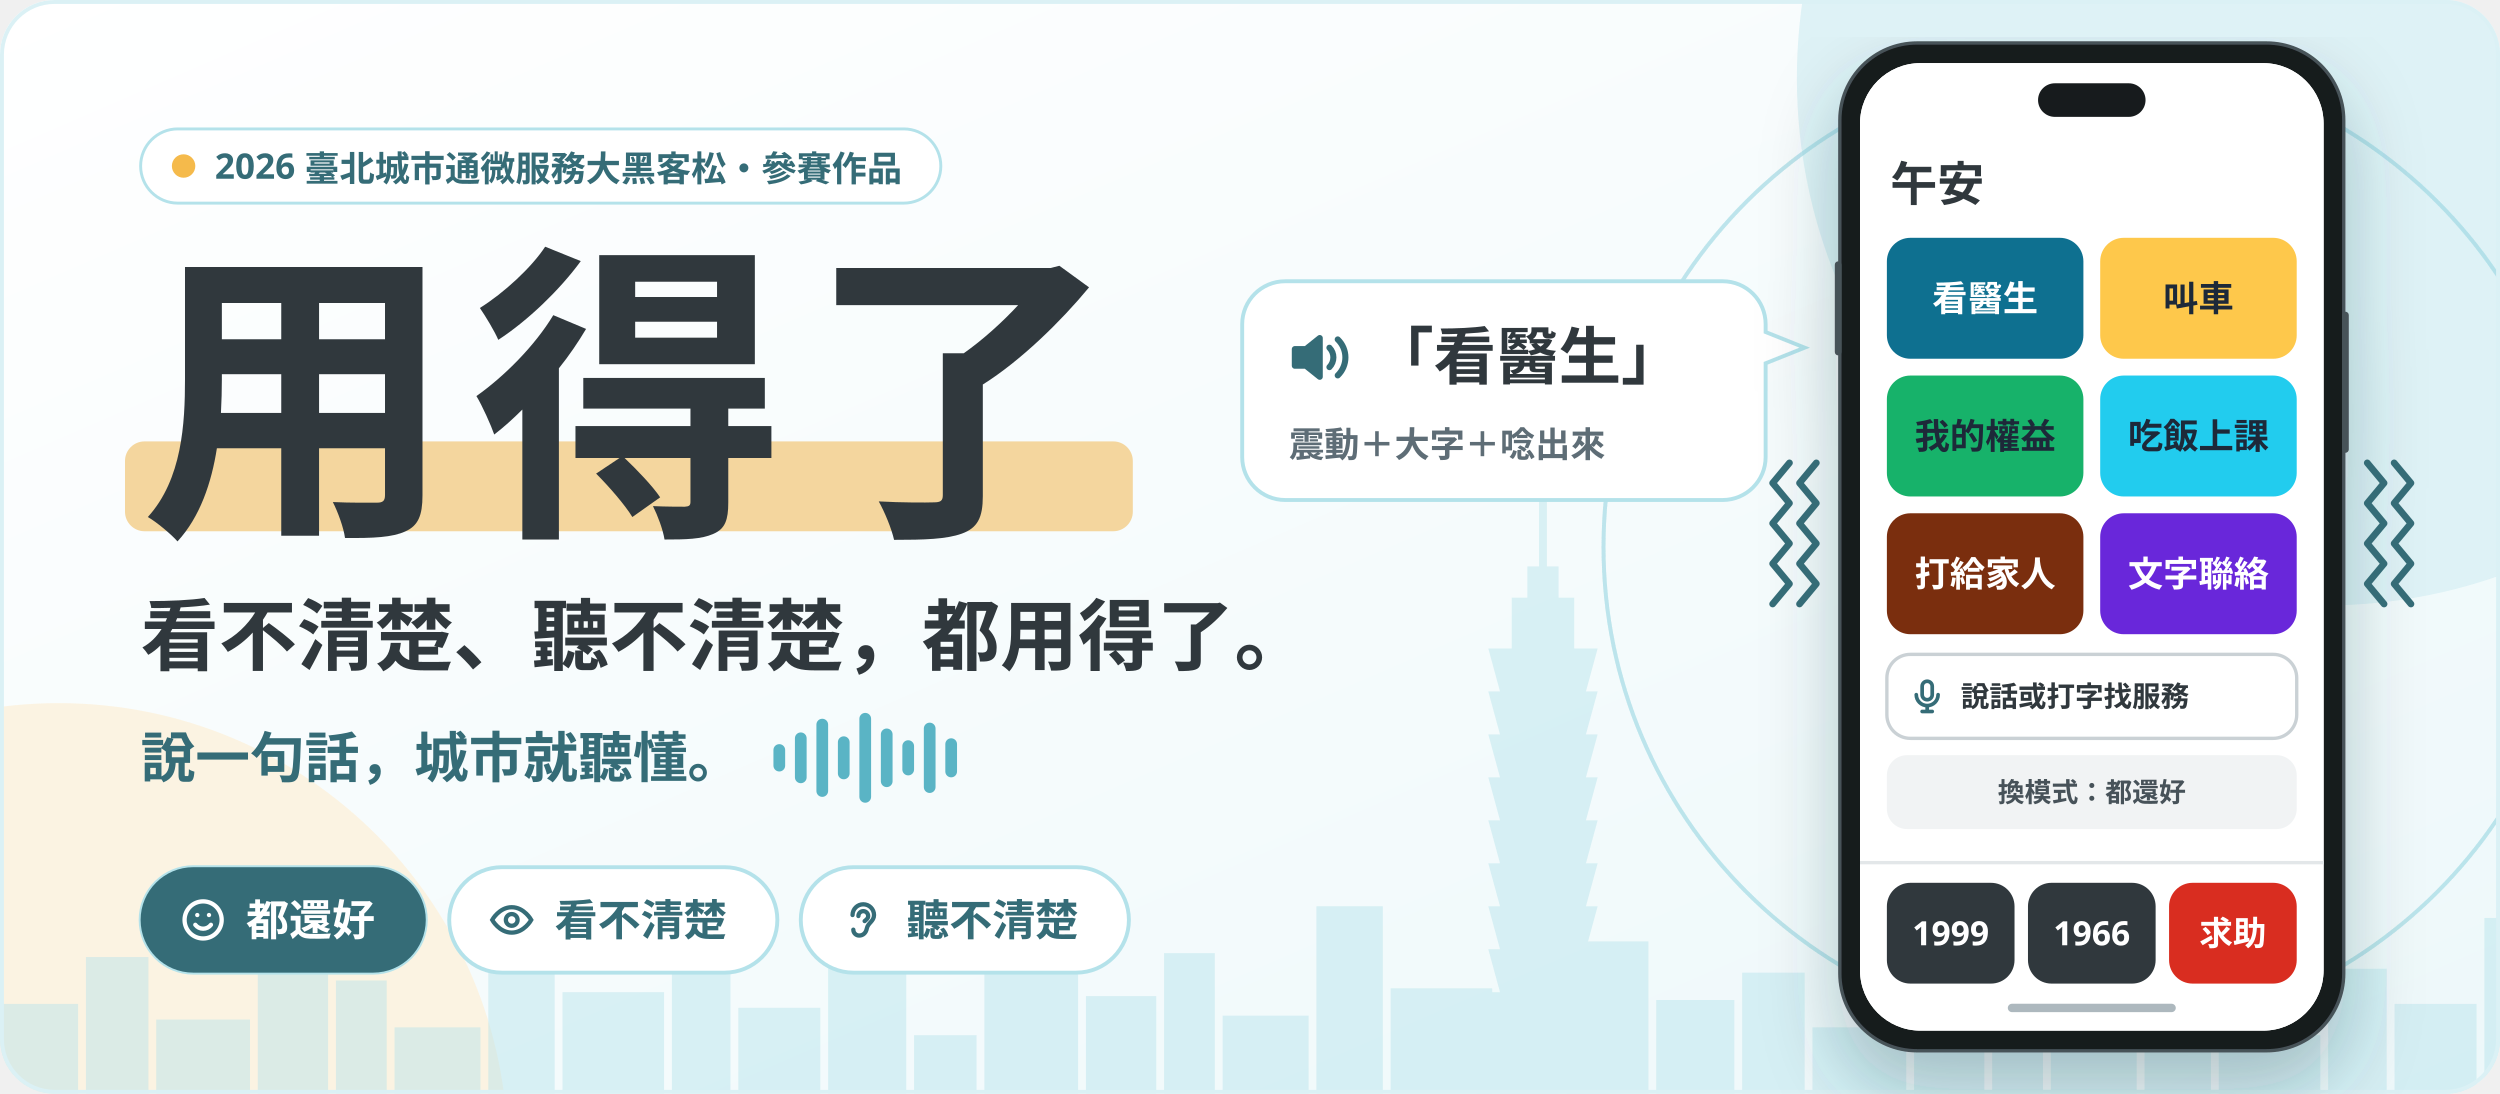
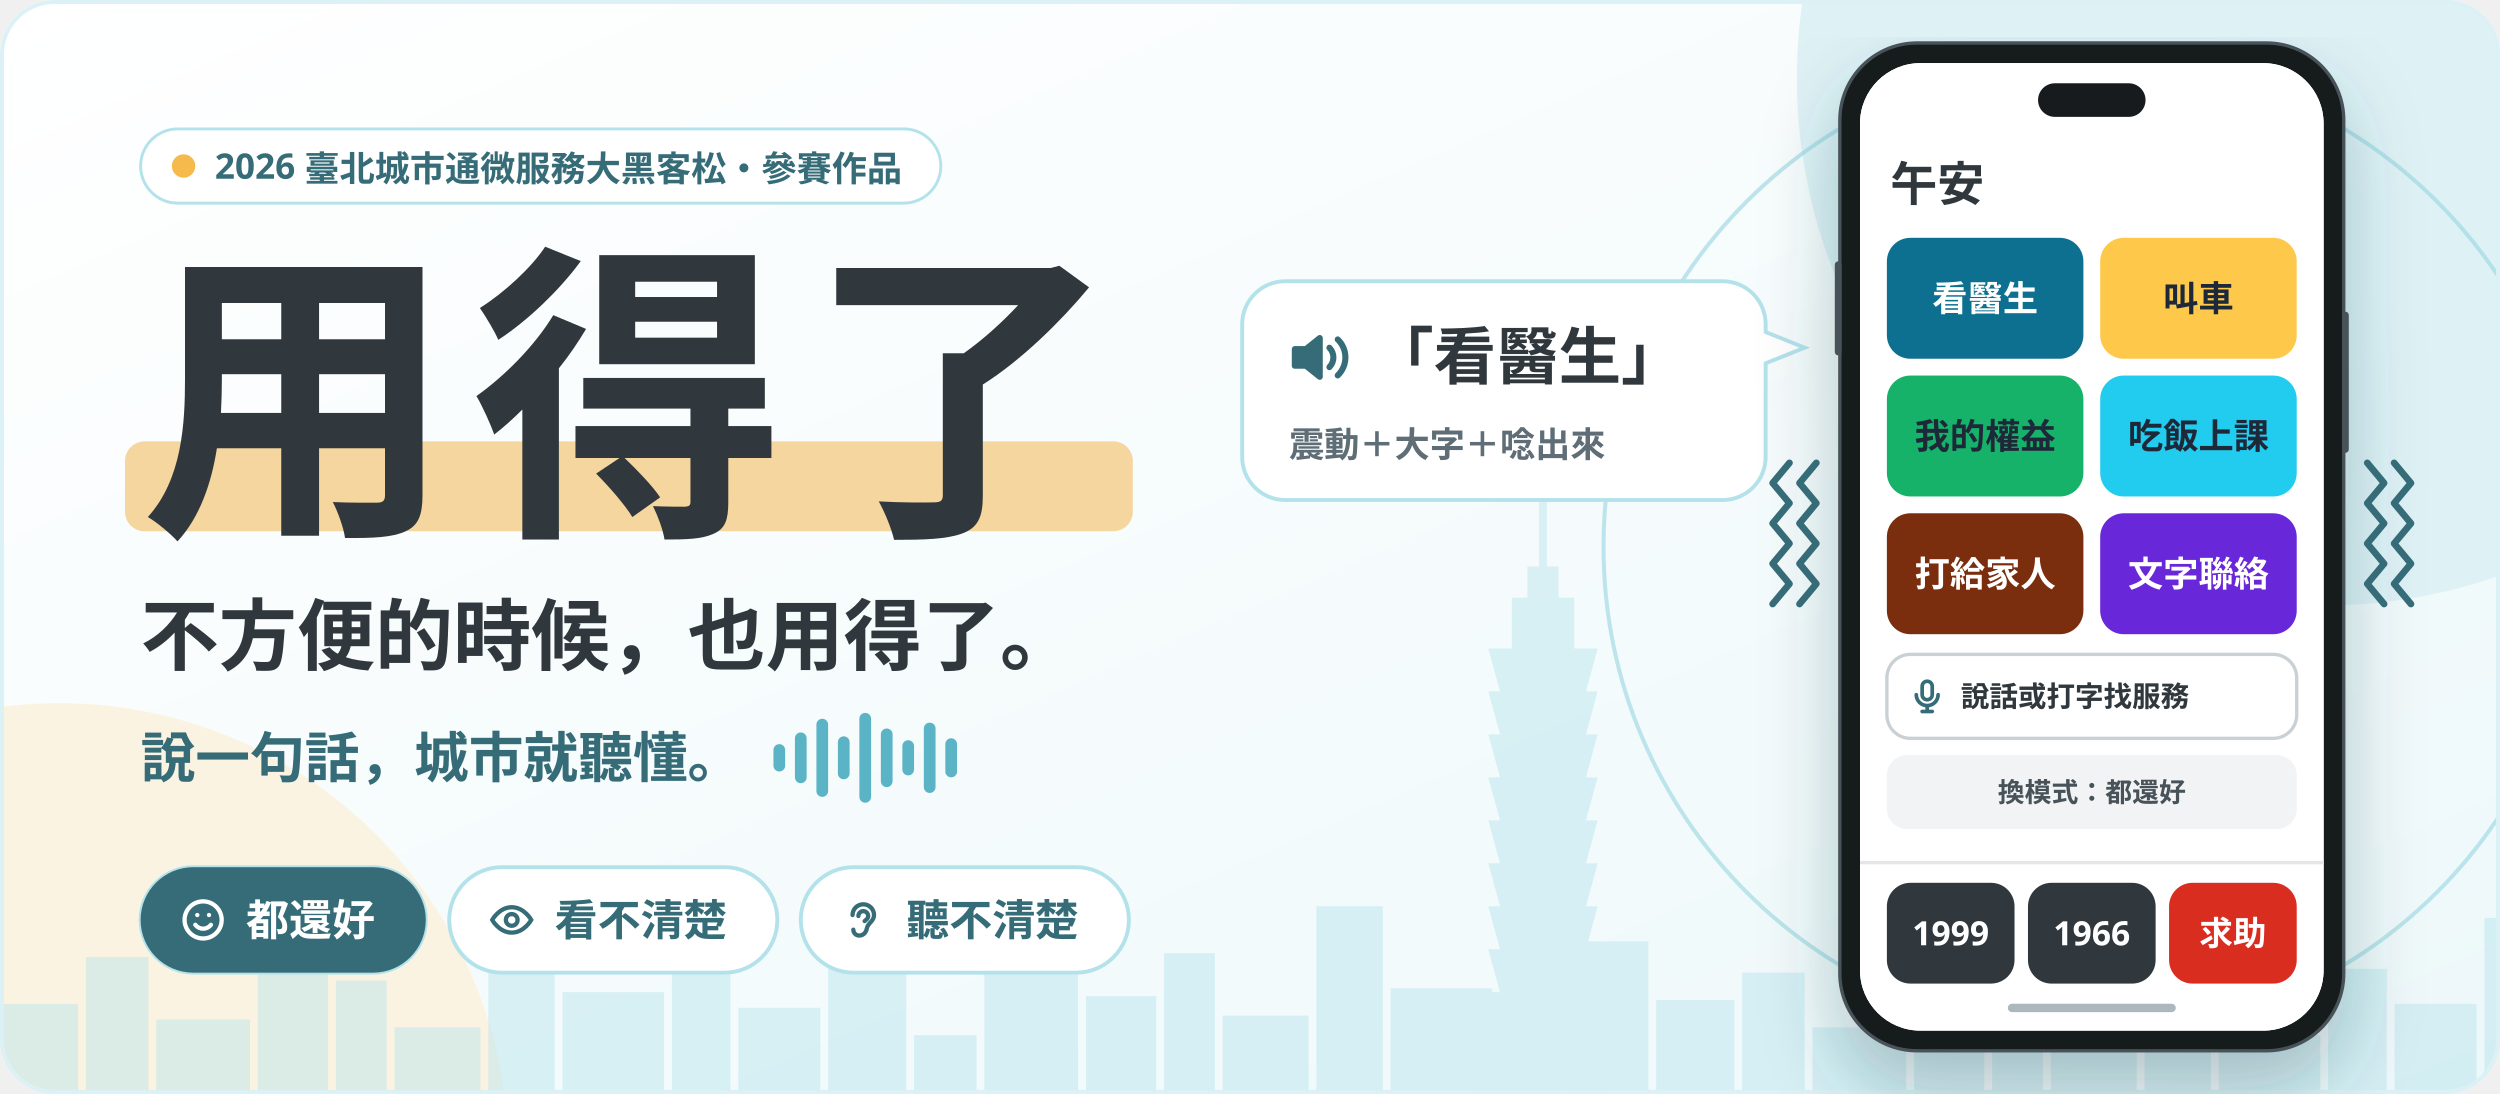
- <svg xmlns="http://www.w3.org/2000/svg" width="1280" height="560" viewBox="0 0 1280 560" font-family="'PingFang TC','Noto Sans TC','Microsoft JhengHei',system-ui,sans-serif" role="img" aria-label="用得了：看不清楚、聽不清楚，都用得了。說一句話，城市就聽懂。右邊的手機輪流示範三種模式（都還好、看不清楚、聽不清楚）按下「看醫生」時的回饋。">
+ <svg xmlns="http://www.w3.org/2000/svg" width="1280" height="560" viewBox="0 0 1280 560" font-family="'PingFang TC','Noto Sans TC','Microsoft JhengHei',system-ui,sans-serif" role="img" aria-label="用得了：不方便的時候，也用得了。說一句話，城市就聽懂。右邊的手機輪流示範三種模式（都還好、看不清楚、聽不清楚）按下「看醫生」時的回饋。">
  <style>
.ch{animation:rise .9s cubic-bezier(.2,.8,.2,1) both}.ch1{animation-delay:.1s}.ch2{animation-delay:.22s}
@keyframes rise{from{opacity:0;transform:translateY(30px)}to{opacity:1;transform:none}}
.mark{transform-box:fill-box;transform-origin:left center;animation:mark .9s .5s cubic-bezier(.2,.8,.2,1) both}
@keyframes mark{from{transform:scaleX(0)}to{transform:scaleX(1)}}
.up{animation:up .8s cubic-bezier(.2,.8,.2,1) both}.d1{animation-delay:.65s}.d2{animation-delay:.8s}.d3{animation-delay:.95s}.d4{animation-delay:0s}
@keyframes up{from{opacity:0;transform:translateY(16px)}to{opacity:1;transform:none}}
.w{transform-box:fill-box;transform-origin:center;animation:wave 1.1s ease-in-out infinite}
@keyframes wave{0%,100%{transform:scaleY(.35)}50%{transform:scaleY(1)}}
.m1{animation:m1 9s infinite}.m2{opacity:0;animation:m2 9s infinite}.m3{opacity:0;animation:m3 9s infinite}
@keyframes m1{0%,30%{opacity:1}33.33%,96.67%{opacity:0}100%{opacity:1}}
@keyframes m2{0%,30%{opacity:0}33.33%,63.33%{opacity:1}66.67%,100%{opacity:0}}
@keyframes m3{0%,63.33%{opacity:0}66.67%,96.67%{opacity:1}100%{opacity:0}}
.rip{opacity:0;transform-box:fill-box;transform-origin:center;animation:rip 3s infinite}
@keyframes rip{0%,12%{opacity:0;transform:scale(.2)}14%{opacity:.8}34%,100%{opacity:0;transform:scale(1.9)}}
.toast{opacity:0;animation:toast 3s infinite}
@keyframes toast{0%,22%{opacity:0}28%,82%{opacity:1}88%,100%{opacity:0}}
.pop{animation:pop 3s infinite}
@keyframes pop{0%,22%{opacity:0;transform:translateY(10px)}30%,82%{opacity:1;transform:none}90%,100%{opacity:0;transform:none}}
.buzz{animation:buzz 3s infinite}
@keyframes buzz{0%,14%{opacity:0;transform:none}16%{opacity:1;transform:translateX(-4px)}19%{transform:translateX(4px)}22%{transform:translateX(-4px)}25%{transform:translateX(4px)}28%{transform:translateX(-3px)}31%{transform:translateX(3px)}36%{opacity:1;transform:none}46%,100%{opacity:0;transform:none}}
.ring{opacity:.25;transform-box:fill-box;transform-origin:center;animation:ring 6s linear infinite}
@keyframes ring{0%{opacity:0;transform:scale(.45)}15%{opacity:.8}100%{opacity:0;transform:scale(1.15)}}
.fl{animation:fl 14s ease-in-out infinite alternate}
@keyframes fl{from{transform:none}to{transform:translate(-26px,20px)}}
.tw{animation:tw 3.2s ease-in-out infinite}
@keyframes tw{0%,100%{opacity:.15}50%{opacity:.95}}
@media (prefers-reduced-motion: reduce){*{animation:none!important}}</style>
  <defs>
    <linearGradient id="bg" x1="0" y1="0" x2="1" y2="1">
      <stop offset="0" stop-color="#FFFFFF" />
      <stop offset="1" stop-color="#EDF8FA" />
    </linearGradient>
    <clipPath id="card">
      <rect width="1280" height="560" rx="28" />
    </clipPath>
    <filter id="sh" x="-30%" y="-20%" width="160%" height="150%">
      <feDropShadow dx="0" dy="22" stdDeviation="22" flood-color="#22474E" flood-opacity=".28" />
    </filter>
  </defs>
  <g clip-path="url(#card)">
    <rect width="1280" height="560" fill="url(#bg)" />
    <g class="fl">
      <circle cx="1190" cy="40" r="270" fill="#DBF1F5" opacity=".9" />
    </g>
    <g class="fl" style="animation-delay:-7s">
      <circle cx="30" cy="590" r="230" fill="#FCF2DF" opacity=".9" />
    </g>
    <circle cx="1071" cy="280" r="250" fill="none" stroke="#93D4DF" stroke-width="2" class="ring" style="animation-delay:-0s" />
    <circle cx="1071" cy="280" r="250" fill="none" stroke="#93D4DF" stroke-width="2" class="ring" style="animation-delay:-2s" />
    <circle cx="1071" cy="280" r="250" fill="none" stroke="#93D4DF" stroke-width="2" class="ring" style="animation-delay:-4s" />
    <g fill="#B4E2EA" opacity=".45">
      <rect x="0" y="514" width="40" height="46" />
      <rect x="44" y="490" width="32" height="70" />
      <rect x="80" y="522" width="48" height="38" />
      <rect x="132" y="468" width="36" height="92" />
      <rect x="172" y="502" width="26" height="58" />
      <rect x="202" y="526" width="44" height="34" />
      <rect x="250" y="480" width="34" height="80" />
      <rect x="288" y="508" width="52" height="52" />
      <rect x="344" y="456" width="30" height="104" />
      <rect x="378" y="516" width="42" height="44" />
      <rect x="424" y="494" width="40" height="66" />
      <rect x="468" y="530" width="32" height="30" />
      <rect x="504" y="472" width="48" height="88" />
      <rect x="556" y="510" width="36" height="50" />
      <rect x="596" y="488" width="26" height="72" />
      <rect x="626" y="520" width="44" height="40" />
      <rect x="674" y="464" width="34" height="96" />
      <rect x="712" y="506" width="52" height="54" />
      <rect x="768" y="524" width="30" height="36" />
      <rect x="802" y="482" width="42" height="78" />
      <rect x="848" y="512" width="40" height="48" />
      <rect x="892" y="498" width="32" height="62" />
      <rect x="928" y="526" width="48" height="34" />
      <rect x="980" y="474" width="36" height="86" />
      <rect x="1020" y="518" width="26" height="42" />
      <rect x="1050" y="490" width="44" height="70" />
      <rect x="1098" y="504" width="34" height="56" />
      <rect x="1136" y="530" width="52" height="30" />
      <rect x="1192" y="496" width="30" height="64" />
      <rect x="1226" y="514" width="42" height="46" />
      <rect x="1272" y="470" width="40" height="90" />
      <path d="M756 560V508H824V560ZM768 508L762 486H818L812 508ZM768 486L762 464H818L812 486ZM768 464L762 442H818L812 464ZM768 442L762 420H818L812 442ZM768 420L762 398H818L812 420ZM768 398L762 376H818L812 398ZM768 376L762 354H818L812 376ZM768 354L762 332H818L812 354ZM774 332V306H806V332ZM782 306V290H798V306ZM788 290V246H792V290Z" />
    </g>
  </g>
  <rect x="1.0" y="1.0" width="1278.0" height="558.0" rx="27" fill="none" stroke="#DBF1F5" stroke-width="2" />
  <g class="up d4">
    <rect x="72.0" y="66.0" width="409.7" height="38.0" rx="19" fill="#FFFFFF" stroke="#B4E2EA" stroke-width="1.5" />
    <circle cx="94" cy="85" r="6" fill="#F5BA4B" />
    <text x="110.0" y="91.5" font-size="18" font-weight="700" fill="#356C77">2026 臺北城市通微服務大黑客松・參賽作品</text>
  </g>
  <rect x="64.0" y="226.0" width="516.0" height="46.0" rx="10" fill="#F4D69E" class="mark" />
  <text x="72.0" y="262.0" font-size="160" font-weight="900" fill="#30383D" class="ch ch0">用</text>
  <text x="242.0" y="262.0" font-size="160" font-weight="900" fill="#30383D" class="ch ch1">得</text>
  <text x="412.0" y="262.0" font-size="160" font-weight="900" fill="#30383D" class="ch ch2">了</text>
-   <text x="72.0" y="340.0" font-size="40" font-weight="800" fill="#30383D" class="up d1">看不清楚、聽不清楚，都用得了。</text>
+   <text x="72.0" y="340.0" font-size="40" font-weight="800" fill="#30383D" class="up d1">不方便的時候，也用得了。</text>
  <text x="72.0" y="398.0" font-size="28" font-weight="700" fill="#356C77" class="up d2">說一句話，城市就聽懂。</text>
  <rect x="396.0" y="381.0" width="6.0" height="14.0" rx="3" fill="#5AB4C5" class="w" style="animation-delay:-0.00s" />
  <rect x="407.0" y="375.0" width="6.0" height="26.0" rx="3" fill="#5AB4C5" class="w" style="animation-delay:-0.13s" />
  <rect x="418.0" y="368.0" width="6.0" height="40.0" rx="3" fill="#5AB4C5" class="w" style="animation-delay:-0.26s" />
  <rect x="429.0" y="377.0" width="6.0" height="22.0" rx="3" fill="#5AB4C5" class="w" style="animation-delay:-0.39s" />
  <rect x="440.0" y="365.0" width="6.0" height="46.0" rx="3" fill="#5AB4C5" class="w" style="animation-delay:-0.52s" />
  <rect x="451.0" y="373.0" width="6.0" height="30.0" rx="3" fill="#5AB4C5" class="w" style="animation-delay:-0.65s" />
  <rect x="462.0" y="379.0" width="6.0" height="18.0" rx="3" fill="#5AB4C5" class="w" style="animation-delay:-0.78s" />
  <rect x="473.0" y="370.0" width="6.0" height="36.0" rx="3" fill="#5AB4C5" class="w" style="animation-delay:-0.91s" />
  <rect x="484.0" y="378.0" width="6.0" height="20.0" rx="3" fill="#5AB4C5" class="w" style="animation-delay:-1.04s" />
  <g class="up d3">
    <rect x="72.0" y="444.0" width="146.0" height="54.0" rx="27" fill="#FFFFFF" stroke="#B4E2EA" stroke-width="2" />
    <g transform="translate(92.0,459.0) scale(1)" fill="none" stroke="#356C77" stroke-width="2.2" stroke-linecap="round">
      <circle cx="12" cy="12" r="9.5" />
      <path d="M8 14.5a5 5 0 0 0 8 0M9 9.5h.01M15 9.5h.01" />
    </g>
    <text x="126.0" y="479.0" font-size="22" font-weight="700" fill="#356C77">都還好</text>
    <g class="m1">
      <rect x="72.0" y="444.0" width="146.0" height="54.0" rx="27" fill="#356C77" />
      <g transform="translate(92.0,459.0) scale(1)" fill="none" stroke="#FFFFFF" stroke-width="2.2" stroke-linecap="round">
        <circle cx="12" cy="12" r="9.5" />
        <path d="M8 14.5a5 5 0 0 0 8 0M9 9.5h.01M15 9.5h.01" />
      </g>
      <text x="126.0" y="479.0" font-size="22" font-weight="800" fill="#FFFFFF">都還好</text>
    </g>
    <rect x="230.0" y="444.0" width="168.0" height="54.0" rx="27" fill="#FFFFFF" stroke="#B4E2EA" stroke-width="2" />
    <g transform="translate(250.0,459.0) scale(1)" fill="none" stroke="#356C77" stroke-width="2.2" stroke-linecap="round">
      <path d="M2 12s3.6-6.5 10-6.5S22 12 22 12s-3.6 6.5-10 6.5S2 12 2 12z" />
      <circle cx="12" cy="12" r="3" />
    </g>
    <text x="284.0" y="479.0" font-size="22" font-weight="700" fill="#356C77">看不清楚</text>
    <g class="m2">
      <rect x="230.0" y="444.0" width="168.0" height="54.0" rx="27" fill="#356C77" />
      <g transform="translate(250.0,459.0) scale(1)" fill="none" stroke="#FFFFFF" stroke-width="2.2" stroke-linecap="round">
        <path d="M2 12s3.6-6.5 10-6.5S22 12 22 12s-3.6 6.5-10 6.5S2 12 2 12z" />
        <circle cx="12" cy="12" r="3" />
      </g>
      <text x="284.0" y="479.0" font-size="22" font-weight="800" fill="#FFFFFF">看不清楚</text>
    </g>
    <rect x="410.0" y="444.0" width="168.0" height="54.0" rx="27" fill="#FFFFFF" stroke="#B4E2EA" stroke-width="2" />
    <g transform="translate(430.0,459.0) scale(1)" fill="none" stroke="#356C77" stroke-width="2.2" stroke-linecap="round">
      <path d="M6.5 9.5a5.5 5.5 0 0 1 11 0c0 3.2-3.2 4.1-3.7 6.9-.4 2.2-1.9 3.6-3.9 3.6a3 3 0 0 1-3-3" />
      <path d="M9.5 10a2.5 2.5 0 0 1 5 0c0 1.3-1 1.9-1.8 2.6" />
    </g>
    <text x="464.0" y="479.0" font-size="22" font-weight="700" fill="#356C77">聽不清楚</text>
    <g class="m3">
      <rect x="410.0" y="444.0" width="168.0" height="54.0" rx="27" fill="#356C77" />
      <g transform="translate(430.0,459.0) scale(1)" fill="none" stroke="#FFFFFF" stroke-width="2.2" stroke-linecap="round">
        <path d="M6.5 9.5a5.5 5.5 0 0 1 11 0c0 3.2-3.2 4.1-3.7 6.9-.4 2.2-1.9 3.6-3.9 3.6a3 3 0 0 1-3-3" />
        <path d="M9.5 10a2.5 2.5 0 0 1 5 0c0 1.3-1 1.9-1.8 2.6" />
      </g>
      <text x="464.0" y="479.0" font-size="22" font-weight="800" fill="#FFFFFF">聽不清楚</text>
    </g>
  </g>
  <g class="m1">
    <g class="pop">
      <path d="M658 144H882a22 22 0 0 1 22 22V170l20 8-20 8V234a22 22 0 0 1-22 22H658a22 22 0 0 1-22-22V166a22 22 0 0 1 22-22z" fill="#FFFFFF" stroke="#B4E2EA" stroke-width="2" />
      <g transform="translate(658.0,166.0) scale(1.4167)" fill="none" stroke="#356C77" stroke-width="2.2" stroke-linecap="round">
        <path d="M3.5 9h4l5-4v14l-5-4h-4z" fill="#356C77" stroke-linejoin="round" />
        <path d="M16 8.5a5 5 0 0 1 0 7M19 5.5a9 9 0 0 1 0 13" />
      </g>
      <text x="702.0" y="194.0" font-size="32" font-weight="800" fill="#30383D">「看醫生」</text>
      <text x="660.0" y="234.0" font-size="18" font-weight="700" fill="#5E6D76">震動＋大字＋唸出來</text>
    </g>
  </g>
  <g class="m2">
    <g class="pop">
      <path d="M658 144H882a22 22 0 0 1 22 22V170l20 8-20 8V234a22 22 0 0 1-22 22H658a22 22 0 0 1-22-22V166a22 22 0 0 1 22-22z" fill="#FFFFFF" stroke="#B4E2EA" stroke-width="2" />
      <g transform="translate(658.0,166.0) scale(1.4167)" fill="none" stroke="#356C77" stroke-width="2.2" stroke-linecap="round">
        <path d="M3.5 9h4l5-4v14l-5-4h-4z" fill="#356C77" stroke-linejoin="round" />
        <path d="M16 8.5a5 5 0 0 1 0 7M19 5.5a9 9 0 0 1 0 13" />
      </g>
      <text x="702.0" y="194.0" font-size="32" font-weight="800" fill="#30383D">「看醫生」</text>
      <text x="660.0" y="234.0" font-size="18" font-weight="700" fill="#5E6D76">字放大 1.3 倍＋唸出來</text>
    </g>
  </g>
  <g class="m3">
    <g class="pop">
      <path d="M658 144H882a22 22 0 0 1 22 22V170l20 8-20 8V234a22 22 0 0 1-22 22H658a22 22 0 0 1-22-22V166a22 22 0 0 1 22-22z" fill="#FFFFFF" stroke="#B4E2EA" stroke-width="2" />
      <g transform="translate(658.0,166.0) scale(1.4167)" fill="none" stroke="#356C77" stroke-width="2.2" stroke-linecap="round">
        <path d="M3.5 9h4l5-4v14l-5-4h-4z" fill="#356C77" stroke-linejoin="round" />
        <path d="M16.5 9.5l5 5M21.5 9.5l-5 5" />
      </g>
      <text x="702.0" y="194.0" font-size="32" font-weight="800" fill="#30383D">不出聲音</text>
      <text x="660.0" y="234.0" font-size="18" font-weight="700" fill="#5E6D76">震動＋大字，1999 改文字</text>
    </g>
  </g>
  <g transform="translate(942,22) scale(0.86)">
    <g filter="url(#sh)">
      <rect x="0.0" y="0.0" width="300.0" height="600.0" rx="46" fill="#171B1D" stroke="#475259" stroke-width="2" />
      <rect x="-3.0" y="130.0" width="4.0" height="56.0" rx="2" fill="#475259" />
      <rect x="299.0" y="160.0" width="4.0" height="84.0" rx="2" fill="#475259" />
    </g>
    <rect x="12.0" y="12.0" width="276.0" height="576.0" rx="36" fill="#FFFFFF" />
    <g class="m1">
      <rect x="12.0" y="12.0" width="276.0" height="576.0" rx="36" fill="#FFFFFF" />
      <text x="30.0" y="94.0" font-size="28" font-weight="700" fill="#30383D">午安</text>
      <rect x="28.0" y="116.0" width="117.0" height="72.0" rx="14" fill="#0e7090" />
      <text x="86.5" y="159.6" font-size="21" font-weight="700" fill="#ffffff" text-anchor="middle">看醫生</text>
      <rect x="155.0" y="116.0" width="117.0" height="72.0" rx="14" fill="#fec84b" />
      <text x="213.5" y="159.6" font-size="21" font-weight="700" fill="#1d2939" text-anchor="middle">叫車</text>
      <rect x="28.0" y="198.0" width="117.0" height="72.0" rx="14" fill="#17b26a" />
      <text x="86.5" y="241.6" font-size="21" font-weight="700" fill="#1d2939" text-anchor="middle">我的權益</text>
      <rect x="155.0" y="198.0" width="117.0" height="72.0" rx="14" fill="#22ccee" />
      <text x="213.5" y="241.6" font-size="21" font-weight="700" fill="#1d2939" text-anchor="middle">吃飯上課</text>
      <rect x="28.0" y="280.0" width="117.0" height="72.0" rx="14" fill="#7a2e0e" />
      <text x="86.5" y="323.6" font-size="21" font-weight="700" fill="#ffffff" text-anchor="middle">打給家人</text>
      <rect x="155.0" y="280.0" width="117.0" height="72.0" rx="14" fill="#6927da" />
      <text x="213.5" y="323.6" font-size="21" font-weight="700" fill="#ffffff" text-anchor="middle">文字聯絡</text>
      <rect x="28.0" y="364.0" width="244.0" height="50.0" rx="14" fill="#FFFFFF" stroke="#CAD1D5" stroke-width="2" />
      <g transform="translate(40.0,377.0) scale(1)" fill="none" stroke="#356C77" stroke-width="2.2" stroke-linecap="round">
        <rect x="9" y="3" width="6" height="11" rx="3" />
        <path d="M5.5 11a6.5 6.5 0 0 0 13 0M12 17.5V21M9 21h6" />
      </g>
      <text x="72.0" y="395.1" font-size="17" font-weight="700" fill="#30383D">說話或打字找服務</text>
      <rect x="28.0" y="424.0" width="244.0" height="44.0" rx="12" fill="#F1F3F4" />
      <text x="150.0" y="451.8" font-size="16" font-weight="700" fill="#475259" text-anchor="middle">換模式：都還好</text>
      <path d="M12 488H288" stroke="#E3E7E9" stroke-width="2" />
      <rect x="28.0" y="500.0" width="76.0" height="60.0" rx="14" fill="#30383D" />
      <text x="66.0" y="537.2" font-size="20" font-weight="700" fill="#FFFFFF" text-anchor="middle">1999</text>
      <rect x="112.0" y="500.0" width="76.0" height="60.0" rx="14" fill="#30383D" />
      <text x="150.0" y="537.2" font-size="20" font-weight="700" fill="#FFFFFF" text-anchor="middle">1966</text>
      <rect x="196.0" y="500.0" width="76.0" height="60.0" rx="14" fill="#d92d20" />
      <text x="234.0" y="537.2" font-size="20" font-weight="700" fill="#ffffff" text-anchor="middle">求助</text>
      <rect x="100.0" y="572.0" width="100.0" height="5.0" rx="2.5" fill="#ADB8BE" />
      <circle cx="86.5" cy="152" r="44" fill="#FFFFFF" class="rip" />
      <g class="toast">
        <rect x="12.0" y="12.0" width="276.0" height="576.0" rx="36" fill="#000000" fill-opacity=".45" />
        <rect x="34.0" y="226.0" width="232.0" height="136.0" rx="22" fill="#FFFFFF" />
        <text x="150.0" y="312.0" font-size="50" font-weight="800" fill="#0e7090" text-anchor="middle">看醫生</text>
      </g>
    </g>
    <g class="m2">
      <rect x="12.0" y="12.0" width="276.0" height="576.0" rx="36" fill="#FFFFFF" />
      <text x="30.0" y="94.0" font-size="36" font-weight="700" fill="#30383D">午安</text>
      <rect x="28.0" y="116.0" width="117.0" height="72.0" rx="14" fill="#0e7090" />
      <text x="86.5" y="161.7" font-size="27" font-weight="700" fill="#ffffff" text-anchor="middle">看醫生</text>
      <rect x="155.0" y="116.0" width="117.0" height="72.0" rx="14" fill="#fec84b" />
      <text x="213.5" y="161.7" font-size="27" font-weight="700" fill="#1d2939" text-anchor="middle">叫車</text>
      <rect x="28.0" y="198.0" width="117.0" height="72.0" rx="14" fill="#17b26a" />
      <text x="86.5" y="243.7" font-size="27" font-weight="700" fill="#1d2939" text-anchor="middle">我的權益</text>
      <rect x="155.0" y="198.0" width="117.0" height="72.0" rx="14" fill="#22ccee" />
      <text x="213.5" y="243.7" font-size="27" font-weight="700" fill="#1d2939" text-anchor="middle">吃飯上課</text>
      <rect x="28.0" y="280.0" width="117.0" height="72.0" rx="14" fill="#7a2e0e" />
      <text x="86.5" y="325.7" font-size="27" font-weight="700" fill="#ffffff" text-anchor="middle">打給家人</text>
      <rect x="155.0" y="280.0" width="117.0" height="72.0" rx="14" fill="#6927da" />
      <text x="213.5" y="325.7" font-size="27" font-weight="700" fill="#ffffff" text-anchor="middle">文字聯絡</text>
      <rect x="28.0" y="364.0" width="244.0" height="50.0" rx="14" fill="#FFFFFF" stroke="#CAD1D5" stroke-width="2" />
      <g transform="translate(40.0,377.0) scale(1)" fill="none" stroke="#356C77" stroke-width="2.2" stroke-linecap="round">
        <rect x="9" y="3" width="6" height="11" rx="3" />
        <path d="M5.5 11a6.5 6.5 0 0 0 13 0M12 17.5V21M9 21h6" />
      </g>
      <text x="72.0" y="396.9" font-size="22" font-weight="700" fill="#30383D">說話或打字找服務</text>
      <rect x="28.0" y="424.0" width="244.0" height="44.0" rx="12" fill="#F1F3F4" />
      <text x="150.0" y="453.6" font-size="21" font-weight="700" fill="#475259" text-anchor="middle">換模式：看不清楚</text>
      <path d="M12 488H288" stroke="#E3E7E9" stroke-width="2" />
      <rect x="28.0" y="500.0" width="76.0" height="60.0" rx="14" fill="#30383D" />
      <text x="66.0" y="539.4" font-size="26" font-weight="700" fill="#FFFFFF" text-anchor="middle">1999</text>
      <rect x="112.0" y="500.0" width="76.0" height="60.0" rx="14" fill="#30383D" />
      <text x="150.0" y="539.4" font-size="26" font-weight="700" fill="#FFFFFF" text-anchor="middle">1966</text>
      <rect x="196.0" y="500.0" width="76.0" height="60.0" rx="14" fill="#d92d20" />
      <text x="234.0" y="539.4" font-size="26" font-weight="700" fill="#ffffff" text-anchor="middle">求助</text>
      <rect x="100.0" y="572.0" width="100.0" height="5.0" rx="2.5" fill="#ADB8BE" />
      <circle cx="86.5" cy="152" r="44" fill="#FFFFFF" class="rip" />
      <g class="toast">
        <rect x="12.0" y="12.0" width="276.0" height="576.0" rx="36" fill="#000000" fill-opacity=".45" />
        <rect x="34.0" y="226.0" width="232.0" height="136.0" rx="22" fill="#FFFFFF" />
        <text x="150.0" y="317.4" font-size="65" font-weight="800" fill="#0e7090" text-anchor="middle">看醫生</text>
      </g>
    </g>
    <g class="m3">
      <rect x="12.0" y="12.0" width="276.0" height="576.0" rx="36" fill="#FFFFFF" />
      <text x="30.0" y="94.0" font-size="28" font-weight="700" fill="#30383D">午安</text>
      <rect x="28.0" y="116.0" width="117.0" height="72.0" rx="14" fill="#0e7090" />
      <text x="86.5" y="159.6" font-size="21" font-weight="700" fill="#ffffff" text-anchor="middle">看醫生</text>
      <rect x="155.0" y="116.0" width="117.0" height="72.0" rx="14" fill="#fec84b" />
      <text x="213.5" y="159.6" font-size="21" font-weight="700" fill="#1d2939" text-anchor="middle">叫車</text>
      <rect x="28.0" y="198.0" width="117.0" height="72.0" rx="14" fill="#17b26a" />
      <text x="86.5" y="241.6" font-size="21" font-weight="700" fill="#1d2939" text-anchor="middle">我的權益</text>
      <rect x="155.0" y="198.0" width="117.0" height="72.0" rx="14" fill="#22ccee" />
      <text x="213.5" y="241.6" font-size="21" font-weight="700" fill="#1d2939" text-anchor="middle">吃飯上課</text>
      <rect x="28.0" y="280.0" width="117.0" height="72.0" rx="14" fill="#7a2e0e" />
      <text x="86.5" y="323.6" font-size="21" font-weight="700" fill="#ffffff" text-anchor="middle">打給家人</text>
      <rect x="155.0" y="280.0" width="117.0" height="72.0" rx="14" fill="#6927da" />
      <text x="213.5" y="323.6" font-size="21" font-weight="700" fill="#ffffff" text-anchor="middle">文字聯絡</text>
      <rect x="28.0" y="364.0" width="244.0" height="50.0" rx="14" fill="#FFFFFF" stroke="#CAD1D5" stroke-width="2" />
      <g transform="translate(40.0,377.0) scale(1)" fill="none" stroke="#356C77" stroke-width="2.2" stroke-linecap="round">
        <rect x="2.5" y="6" width="19" height="12" rx="2.5" />
        <path d="M6.5 10h.01M10 10h.01M13.5 10h.01M17 10h.01M8 14.5h8" />
      </g>
      <text x="72.0" y="395.1" font-size="17" font-weight="700" fill="#30383D">打字找服務</text>
      <rect x="28.0" y="424.0" width="244.0" height="44.0" rx="12" fill="#F1F3F4" />
      <text x="150.0" y="451.8" font-size="16" font-weight="700" fill="#475259" text-anchor="middle">換模式：聽不清楚</text>
      <path d="M12 488H288" stroke="#E3E7E9" stroke-width="2" />
      <rect x="28.0" y="500.0" width="76.0" height="60.0" rx="14" fill="#30383D" />
      <text x="66.0" y="535.4" font-size="15" font-weight="700" fill="#FFFFFF" text-anchor="middle">1999 文字</text>
      <rect x="112.0" y="500.0" width="76.0" height="60.0" rx="14" fill="#30383D" />
      <text x="150.0" y="537.2" font-size="20" font-weight="700" fill="#FFFFFF" text-anchor="middle">1966</text>
      <rect x="196.0" y="500.0" width="76.0" height="60.0" rx="14" fill="#d92d20" />
      <text x="234.0" y="537.2" font-size="20" font-weight="700" fill="#ffffff" text-anchor="middle">求助</text>
      <rect x="100.0" y="572.0" width="100.0" height="5.0" rx="2.5" fill="#ADB8BE" />
      <circle cx="86.5" cy="152" r="44" fill="#FFFFFF" class="rip" />
      <g class="toast">
        <rect x="12.0" y="12.0" width="276.0" height="576.0" rx="36" fill="#000000" fill-opacity=".45" />
        <rect x="34.0" y="226.0" width="232.0" height="136.0" rx="22" fill="#FFFFFF" />
        <text x="150.0" y="312.0" font-size="50" font-weight="800" fill="#0e7090" text-anchor="middle">看醫生</text>
      </g>
    </g>
    <rect x="118.0" y="24.0" width="64.0" height="20.0" rx="10" fill="#171B1D" />
    <g class="buzz">
      <polyline points="-14,250 -24,262 -14,274 -24,286 -14,298 -24,310 -14,322 -24,334" fill="none" stroke="#356C77" stroke-width="4" stroke-linecap="round" stroke-linejoin="round" />
      <polyline points="-30,250 -40,262 -30,274 -40,286 -30,298 -40,310 -30,322 -40,334" fill="none" stroke="#356C77" stroke-width="4" stroke-linecap="round" stroke-linejoin="round" />
      <polyline points="314,250 324,262 314,274 324,286 314,298 324,310 314,322 324,334" fill="none" stroke="#356C77" stroke-width="4" stroke-linecap="round" stroke-linejoin="round" />
      <polyline points="330,250 340,262 330,274 340,286 330,298 340,310 330,322 340,334" fill="none" stroke="#356C77" stroke-width="4" stroke-linecap="round" stroke-linejoin="round" />
    </g>
  </g>
</svg>
